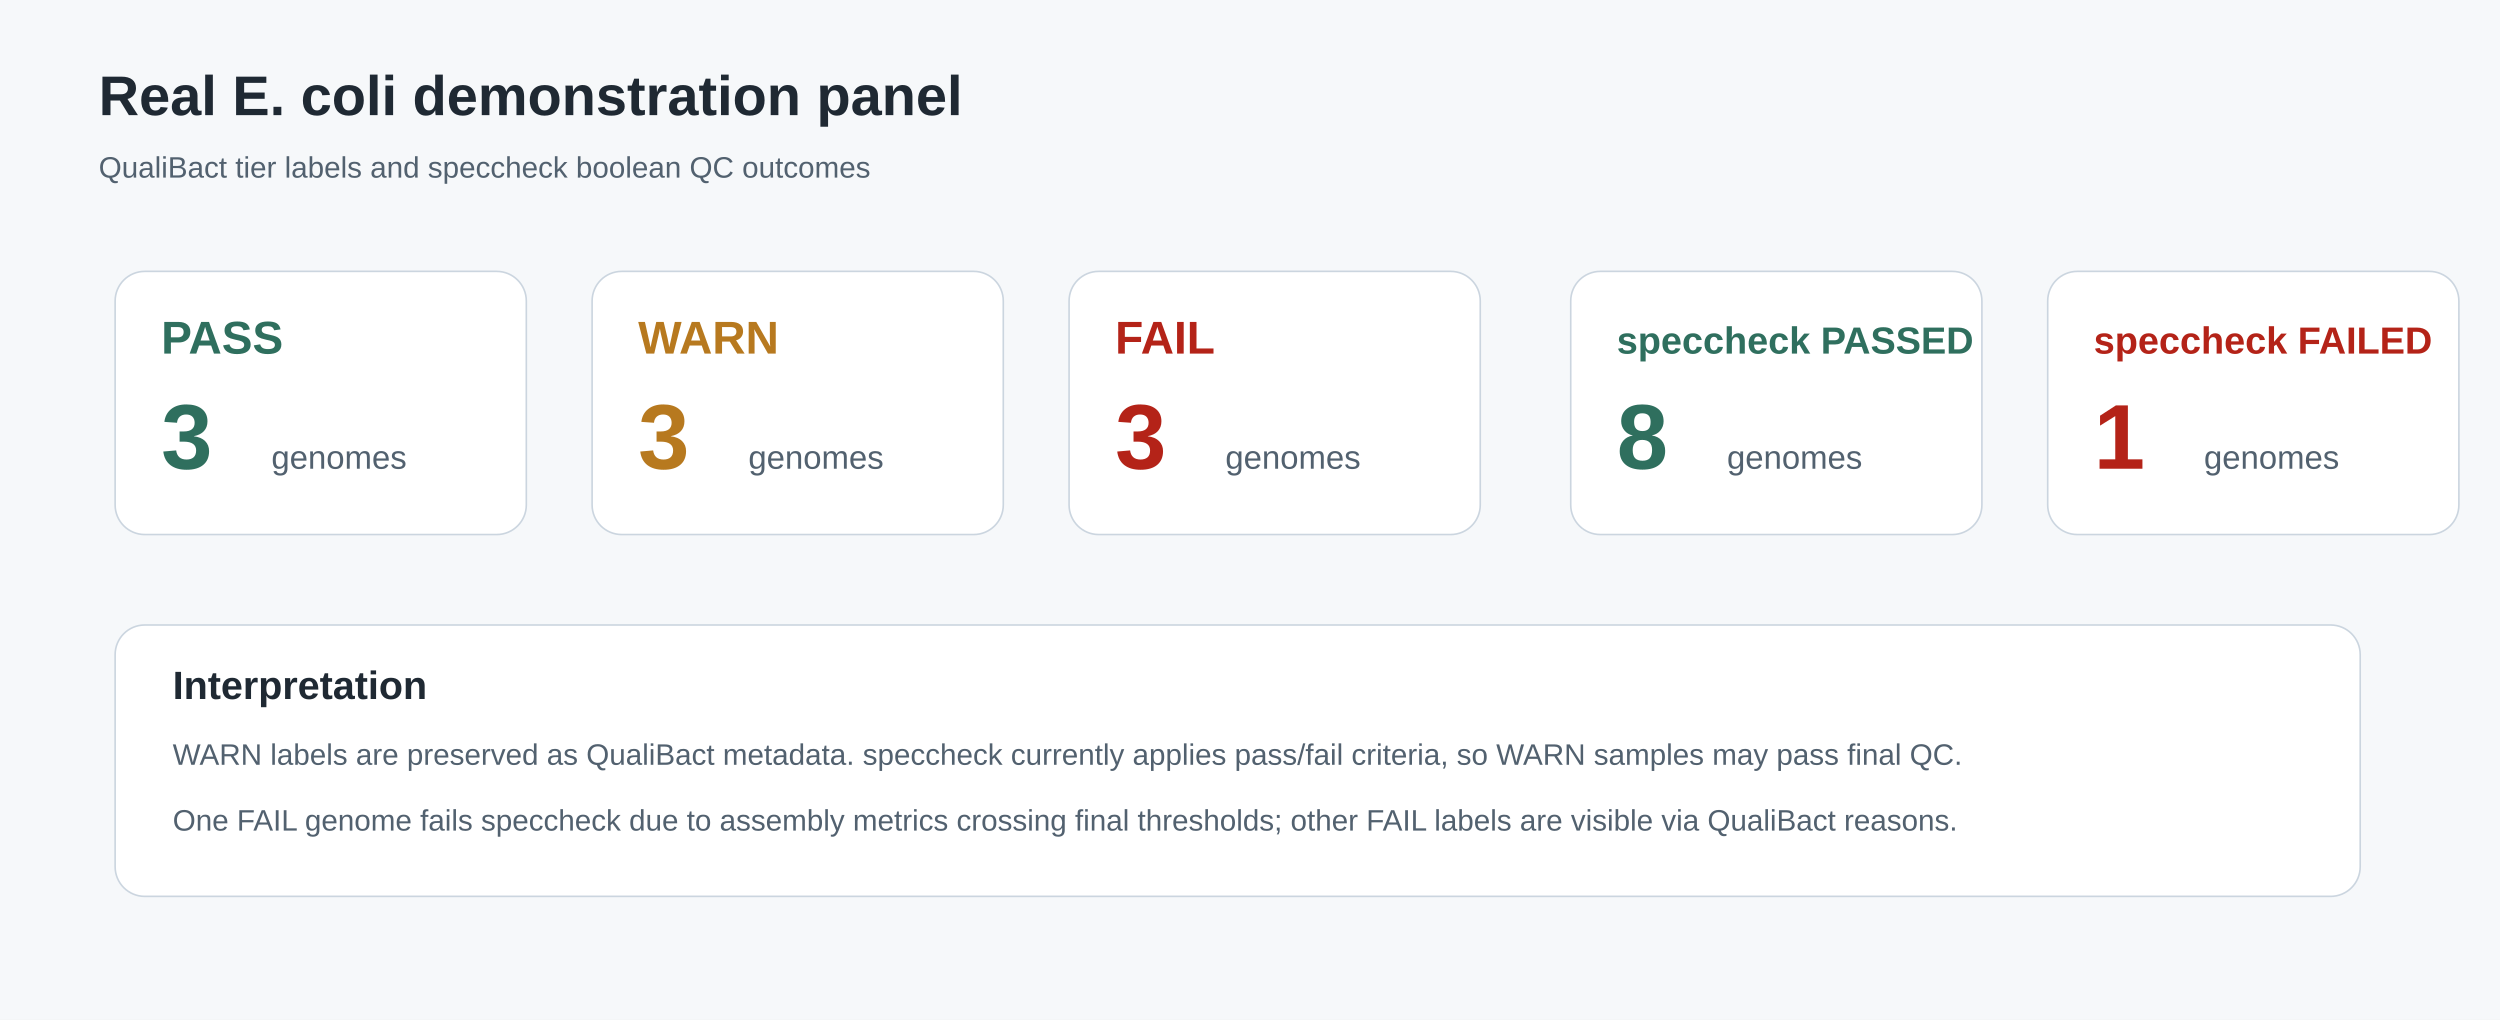
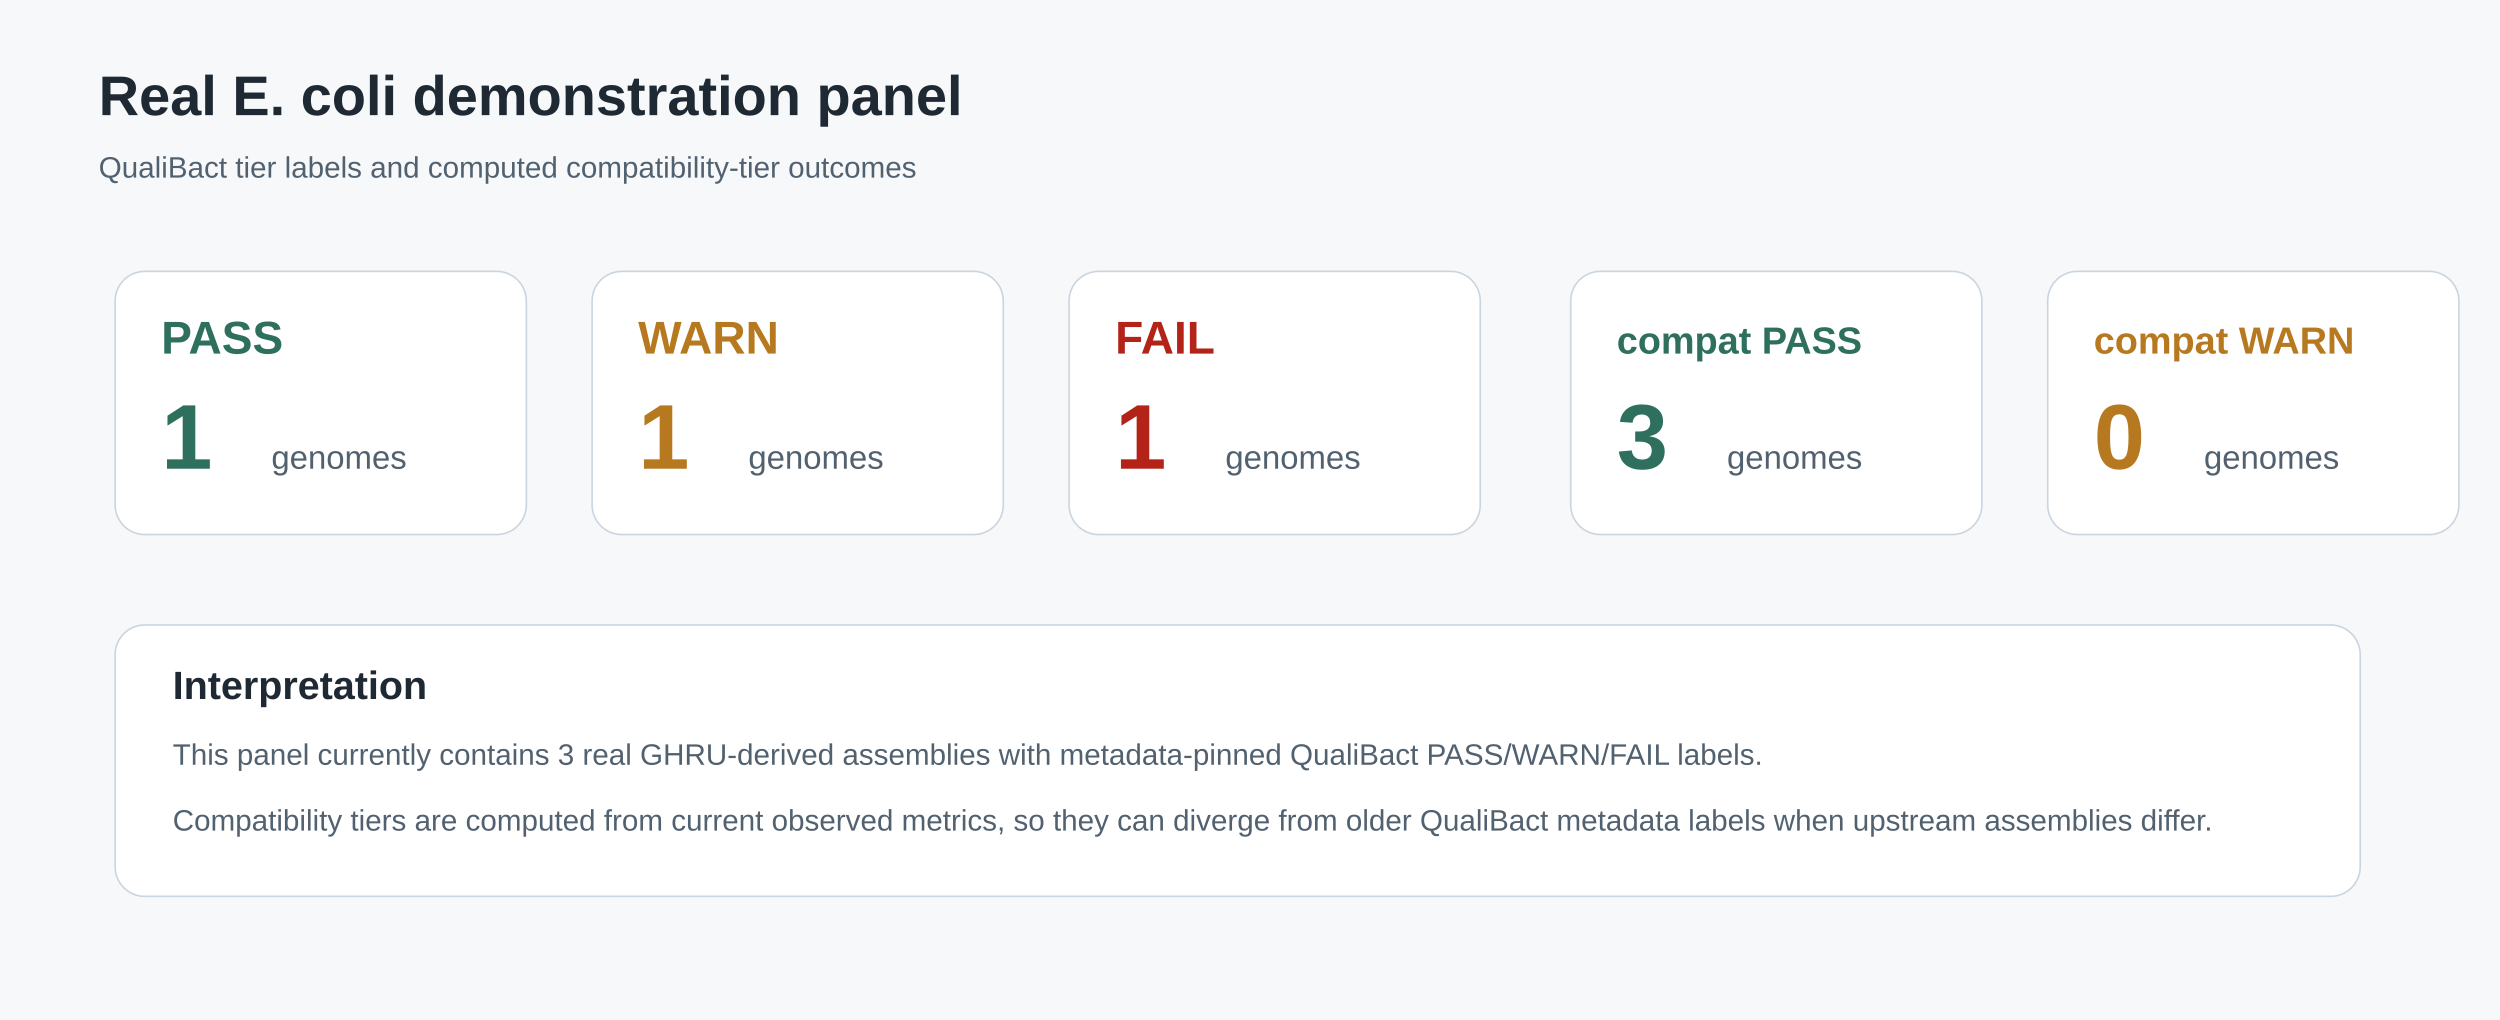
<svg xmlns="http://www.w3.org/2000/svg" width="1520" height="620" viewBox="0 0 1520 620">
  <rect width="100%" height="100%" fill="#f6f8fa" />
  <text x="60" y="70" font-family="Arial, Helvetica, sans-serif" font-size="34" font-weight="700" fill="#1f2933">Real E. coli demonstration panel</text>
-   <text x="60" y="108" font-family="Arial, Helvetica, sans-serif" font-size="18" font-weight="400" fill="#52616f">QualiBact tier labels and speccheck boolean QC outcomes</text>
+   <text x="60" y="108" font-family="Arial, Helvetica, sans-serif" font-size="18" font-weight="400" fill="#52616f">QualiBact tier labels and computed compatibility-tier outcomes</text>
  <rect x="70" y="165" width="250" height="160" rx="18" fill="#ffffff" stroke="#cbd5df" />
  <text x="98" y="215" font-family="Arial, Helvetica, sans-serif" font-size="28" font-weight="700" fill="#2f6f5e">PASS</text>
-   <text x="98" y="285" font-family="Arial, Helvetica, sans-serif" font-size="56" font-weight="700" fill="#2f6f5e">3</text>
+   <text x="98" y="285" font-family="Arial, Helvetica, sans-serif" font-size="56" font-weight="700" fill="#2f6f5e">1</text>
  <text x="165" y="285" font-family="Arial, Helvetica, sans-serif" font-size="20" font-weight="400" fill="#52616f">genomes</text>
  <rect x="360" y="165" width="250" height="160" rx="18" fill="#ffffff" stroke="#cbd5df" />
  <text x="388" y="215" font-family="Arial, Helvetica, sans-serif" font-size="28" font-weight="700" fill="#b7791f">WARN</text>
-   <text x="388" y="285" font-family="Arial, Helvetica, sans-serif" font-size="56" font-weight="700" fill="#b7791f">3</text>
+   <text x="388" y="285" font-family="Arial, Helvetica, sans-serif" font-size="56" font-weight="700" fill="#b7791f">1</text>
  <text x="455" y="285" font-family="Arial, Helvetica, sans-serif" font-size="20" font-weight="400" fill="#52616f">genomes</text>
  <rect x="650" y="165" width="250" height="160" rx="18" fill="#ffffff" stroke="#cbd5df" />
  <text x="678" y="215" font-family="Arial, Helvetica, sans-serif" font-size="28" font-weight="700" fill="#b42318">FAIL</text>
-   <text x="678" y="285" font-family="Arial, Helvetica, sans-serif" font-size="56" font-weight="700" fill="#b42318">3</text>
+   <text x="678" y="285" font-family="Arial, Helvetica, sans-serif" font-size="56" font-weight="700" fill="#b42318">1</text>
  <text x="745" y="285" font-family="Arial, Helvetica, sans-serif" font-size="20" font-weight="400" fill="#52616f">genomes</text>
  <rect x="955" y="165" width="250" height="160" rx="18" fill="#ffffff" stroke="#cbd5df" />
-   <text x="983" y="215" font-family="Arial, Helvetica, sans-serif" font-size="23" font-weight="700" fill="#2f6f5e">speccheck PASSED</text>
-   <text x="983" y="285" font-family="Arial, Helvetica, sans-serif" font-size="56" font-weight="700" fill="#2f6f5e">8</text>
+   <text x="983" y="215" font-family="Arial, Helvetica, sans-serif" font-size="23" font-weight="700" fill="#2f6f5e">compat PASS</text>
+   <text x="983" y="285" font-family="Arial, Helvetica, sans-serif" font-size="56" font-weight="700" fill="#2f6f5e">3</text>
  <text x="1050" y="285" font-family="Arial, Helvetica, sans-serif" font-size="20" font-weight="400" fill="#52616f">genomes</text>
  <rect x="1245" y="165" width="250" height="160" rx="18" fill="#ffffff" stroke="#cbd5df" />
-   <text x="1273" y="215" font-family="Arial, Helvetica, sans-serif" font-size="23" font-weight="700" fill="#b42318">speccheck FAILED</text>
-   <text x="1273" y="285" font-family="Arial, Helvetica, sans-serif" font-size="56" font-weight="700" fill="#b42318">1</text>
+   <text x="1273" y="215" font-family="Arial, Helvetica, sans-serif" font-size="23" font-weight="700" fill="#b7791f">compat WARN</text>
+   <text x="1273" y="285" font-family="Arial, Helvetica, sans-serif" font-size="56" font-weight="700" fill="#b7791f">0</text>
  <text x="1340" y="285" font-family="Arial, Helvetica, sans-serif" font-size="20" font-weight="400" fill="#52616f">genomes</text>
+   <rect x="1535" y="165" width="250" height="160" rx="18" fill="#ffffff" stroke="#cbd5df" />
+   <text x="1563" y="215" font-family="Arial, Helvetica, sans-serif" font-size="23" font-weight="700" fill="#b42318">compat FAIL</text>
+   <text x="1563" y="285" font-family="Arial, Helvetica, sans-serif" font-size="56" font-weight="700" fill="#b42318">0</text>
+   <text x="1630" y="285" font-family="Arial, Helvetica, sans-serif" font-size="20" font-weight="400" fill="#52616f">genomes</text>
  <rect x="70" y="380" width="1365" height="165" rx="18" fill="#ffffff" stroke="#cbd5df" />
  <text x="105" y="425" font-family="Arial, Helvetica, sans-serif" font-size="24" font-weight="700" fill="#1f2933">Interpretation</text>
-   <text x="105" y="465" font-family="Arial, Helvetica, sans-serif" font-size="18" font-weight="400" fill="#52616f">WARN labels are preserved as QualiBact metadata. speccheck currently applies pass/fail criteria, so WARN samples may pass final QC.</text>
-   <text x="105" y="505" font-family="Arial, Helvetica, sans-serif" font-size="18" font-weight="400" fill="#52616f">One FAIL genome fails speccheck due to assembly metrics crossing final thresholds; other FAIL labels are visible via QualiBact reasons.</text>
+   <text x="105" y="465" font-family="Arial, Helvetica, sans-serif" font-size="18" font-weight="400" fill="#52616f">This panel currently contains 3 real GHRU-derived assemblies with metadata-pinned QualiBact PASS/WARN/FAIL labels.</text>
+   <text x="105" y="505" font-family="Arial, Helvetica, sans-serif" font-size="18" font-weight="400" fill="#52616f">Compatibility tiers are computed from current observed metrics, so they can diverge from older QualiBact metadata labels when upstream assemblies differ.</text>
</svg>
